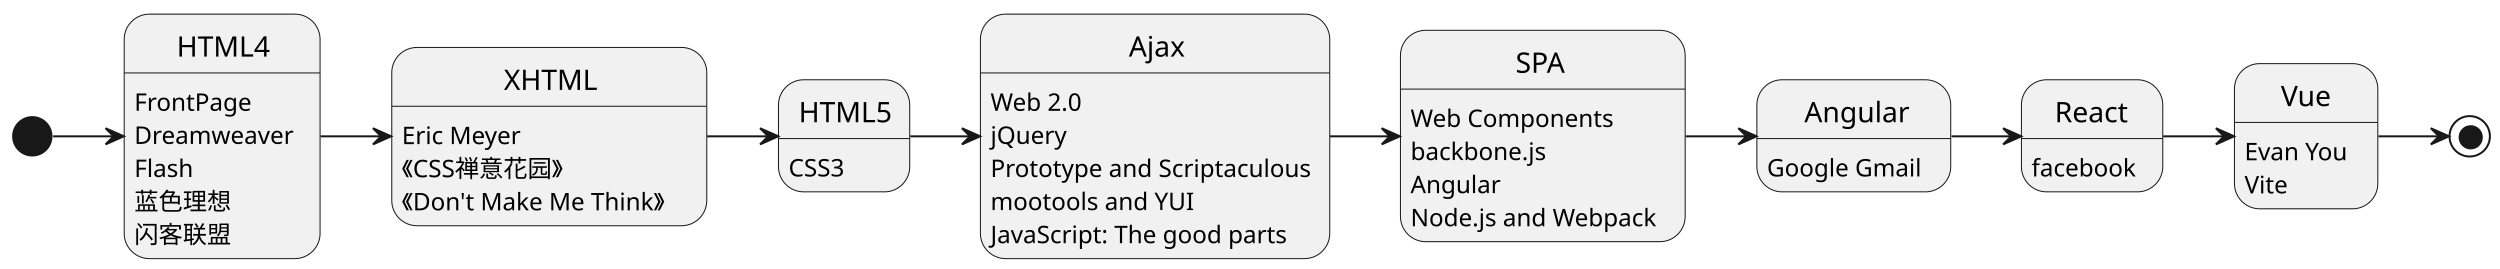
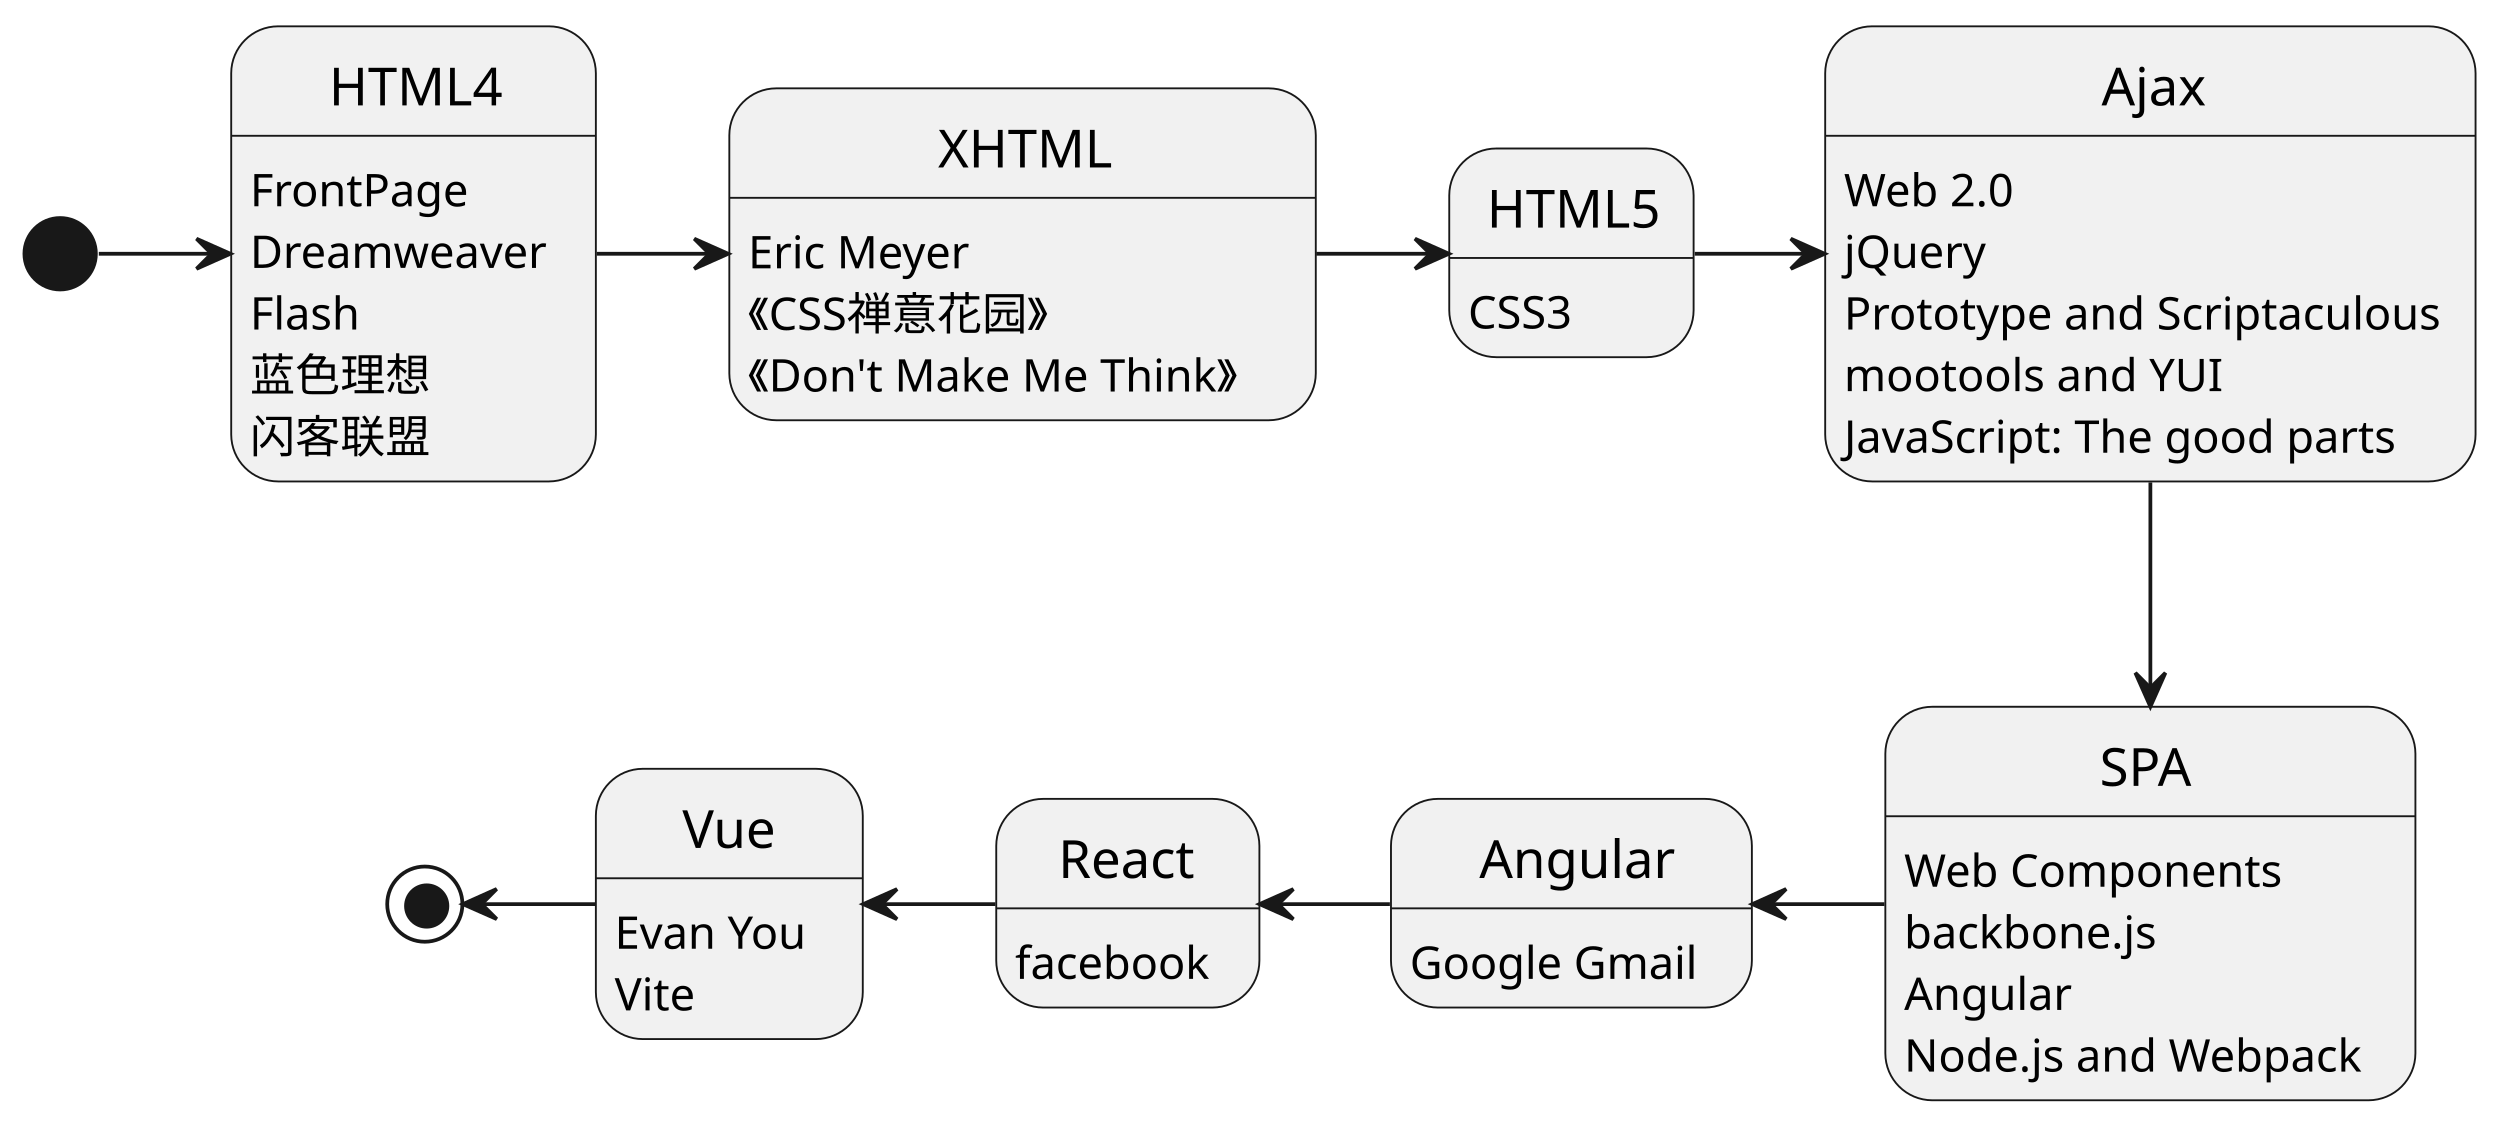
- <svg xmlns="http://www.w3.org/2000/svg" contentStyleType="text/css" height="103.909px" preserveAspectRatio="none" style="width:960px;height:103px;background:#FFFFFF;" version="1.1" viewBox="0 0 960 103" width="960.775px" zoomAndPan="magnify">
+ <svg xmlns="http://www.w3.org/2000/svg" contentStyleType="text/css" height="298px" preserveAspectRatio="none" style="width:665px;height:298px;background:#FFFFFF;" version="1.1" viewBox="0 0 665 298" width="665px" zoomAndPan="magnify">
  <defs />
  <g>
-     <ellipse cx="12.407" cy="52.343" fill="#181818" rx="7.754" ry="7.754" style="stroke:none;stroke-width:0.775;" />
+     <ellipse cx="16" cy="67.5" fill="#181818" rx="10" ry="10" style="stroke:none;stroke-width:1.0;" />
    <g id="HTML4">
-       <rect fill="#F1F1F1" height="93.878" rx="9.693" ry="9.693" style="stroke:#181818;stroke-width:0.388;" width="75.218" x="47.69" y="5.428" />
-       <line style="stroke:#181818;stroke-width:0.388;" x1="47.69" x2="122.908" y1="28.009" y2="28.009" />
-       <text fill="#000000" font-family="sans-serif" font-size="10.856" lengthAdjust="spacing" textLength="34.895" x="67.851" y="21.747">HTML4</text>
-       <text fill="#000000" font-family="sans-serif" font-size="9.305" lengthAdjust="spacing" textLength="44.2" x="51.567" y="42.55">FrontPage</text>
-       <text fill="#000000" font-family="sans-serif" font-size="9.305" lengthAdjust="spacing" textLength="59.709" x="51.567" y="55.259">Dreamweaver</text>
-       <text fill="#000000" font-family="sans-serif" font-size="9.305" lengthAdjust="spacing" textLength="24.039" x="51.567" y="67.967">Flash</text>
-       <text fill="#000000" font-family="sans-serif" font-size="9.305" lengthAdjust="spacing" textLength="37.221" x="51.567" y="80.676">蓝色理想</text>
-       <text fill="#000000" font-family="sans-serif" font-size="9.305" lengthAdjust="spacing" textLength="37.221" x="51.567" y="93.384">闪客联盟</text>
+       <rect fill="#F1F1F1" height="121.064" rx="12.5" ry="12.5" style="stroke:#181818;stroke-width:0.5;" width="97" x="61.5" y="7" />
+       <line style="stroke:#181818;stroke-width:0.5;" x1="61.5" x2="158.5" y1="36.12" y2="36.12" />
+       <text fill="#000000" font-family="sans-serif" font-size="14" lengthAdjust="spacing" textLength="45" x="87.5" y="28.044">HTML4</text>
+       <text fill="#000000" font-family="sans-serif" font-size="12" lengthAdjust="spacing" textLength="57" x="66.5" y="54.872">FrontPage</text>
+       <text fill="#000000" font-family="sans-serif" font-size="12" lengthAdjust="spacing" textLength="77" x="66.5" y="71.261">Dreamweaver</text>
+       <text fill="#000000" font-family="sans-serif" font-size="12" lengthAdjust="spacing" textLength="31" x="66.5" y="87.649">Flash</text>
+       <text fill="#000000" font-family="sans-serif" font-size="12" lengthAdjust="spacing" textLength="48" x="66.5" y="104.038">蓝色理想</text>
+       <text fill="#000000" font-family="sans-serif" font-size="12" lengthAdjust="spacing" textLength="48" x="66.5" y="120.427">闪客联盟</text>
    </g>
    <g id="XHTML">
-       <rect fill="#F1F1F1" height="68.461" rx="9.693" ry="9.693" style="stroke:#181818;stroke-width:0.388;" width="120.969" x="150.436" y="18.223" />
-       <line style="stroke:#181818;stroke-width:0.388;" x1="150.436" x2="271.406" y1="40.804" y2="40.804" />
-       <text fill="#000000" font-family="sans-serif" font-size="10.856" lengthAdjust="spacing" textLength="34.895" x="193.473" y="34.541">XHTML</text>
-       <text fill="#000000" font-family="sans-serif" font-size="9.305" lengthAdjust="spacing" textLength="43.425" x="154.313" y="55.345">Eric Meyer</text>
-       <text fill="#000000" font-family="sans-serif" font-size="9.305" lengthAdjust="spacing" textLength="75.218" x="154.313" y="68.054">《CSS禅意花园》</text>
-       <text fill="#000000" font-family="sans-serif" font-size="9.305" lengthAdjust="spacing" textLength="105.46" x="154.313" y="80.762">《Don't Make Me Think》</text>
+       <rect fill="#F1F1F1" height="88.286" rx="12.5" ry="12.5" style="stroke:#181818;stroke-width:0.5;" width="156" x="194" y="23.5" />
+       <line style="stroke:#181818;stroke-width:0.5;" x1="194" x2="350" y1="52.62" y2="52.62" />
+       <text fill="#000000" font-family="sans-serif" font-size="14" lengthAdjust="spacing" textLength="45" x="249.5" y="44.544">XHTML</text>
+       <text fill="#000000" font-family="sans-serif" font-size="12" lengthAdjust="spacing" textLength="56" x="199" y="71.372">Eric Meyer</text>
+       <text fill="#000000" font-family="sans-serif" font-size="12" lengthAdjust="spacing" textLength="97" x="199" y="87.761">《CSS禅意花园》</text>
+       <text fill="#000000" font-family="sans-serif" font-size="12" lengthAdjust="spacing" textLength="136" x="199" y="104.149">《Don't Make Me Think》</text>
    </g>
    <g id="HTML5">
-       <rect fill="#F1F1F1" height="43.044" rx="9.693" ry="9.693" style="stroke:#181818;stroke-width:0.388;" width="50.404" x="298.934" y="30.63" />
-       <line style="stroke:#181818;stroke-width:0.388;" x1="298.934" x2="349.338" y1="53.211" y2="53.211" />
-       <text fill="#000000" font-family="sans-serif" font-size="10.856" lengthAdjust="spacing" textLength="34.895" x="306.688" y="46.949">HTML5</text>
-       <text fill="#000000" font-family="sans-serif" font-size="9.305" lengthAdjust="spacing" textLength="24.814" x="302.811" y="67.752">CSS3</text>
+       <rect fill="#F1F1F1" height="55.509" rx="12.5" ry="12.5" style="stroke:#181818;stroke-width:0.5;" width="65" x="385.5" y="39.5" />
+       <line style="stroke:#181818;stroke-width:0.5;" x1="385.5" x2="450.5" y1="68.62" y2="68.62" />
+       <text fill="#000000" font-family="sans-serif" font-size="14" lengthAdjust="spacing" textLength="45" x="395.5" y="60.544">HTML5</text>
+       <text fill="#000000" font-family="sans-serif" font-size="12" lengthAdjust="spacing" textLength="32" x="390.5" y="87.372">CSS3</text>
    </g>
    <g id="Ajax">
-       <rect fill="#F1F1F1" height="93.878" rx="9.693" ry="9.693" style="stroke:#181818;stroke-width:0.388;" width="134.152" x="376.478" y="5.428" />
-       <line style="stroke:#181818;stroke-width:0.388;" x1="376.478" x2="510.63" y1="28.009" y2="28.009" />
-       <text fill="#000000" font-family="sans-serif" font-size="10.856" lengthAdjust="spacing" textLength="20.162" x="433.473" y="21.747">Ajax</text>
-       <text fill="#000000" font-family="sans-serif" font-size="9.305" lengthAdjust="spacing" textLength="34.895" x="380.355" y="42.55">Web 2.0</text>
-       <text fill="#000000" font-family="sans-serif" font-size="9.305" lengthAdjust="spacing" textLength="27.14" x="380.355" y="55.259">jQuery</text>
-       <text fill="#000000" font-family="sans-serif" font-size="9.305" lengthAdjust="spacing" textLength="118.643" x="380.355" y="67.967">Prototype and Scriptaculous</text>
-       <text fill="#000000" font-family="sans-serif" font-size="9.305" lengthAdjust="spacing" textLength="75.993" x="380.355" y="80.676">mootools and YUI</text>
-       <text fill="#000000" font-family="sans-serif" font-size="9.305" lengthAdjust="spacing" textLength="112.439" x="380.355" y="93.384">JavaScript: The good parts</text>
+       <rect fill="#F1F1F1" height="121.064" rx="12.5" ry="12.5" style="stroke:#181818;stroke-width:0.5;" width="173" x="485.5" y="7" />
+       <line style="stroke:#181818;stroke-width:0.5;" x1="485.5" x2="658.5" y1="36.12" y2="36.12" />
+       <text fill="#000000" font-family="sans-serif" font-size="14" lengthAdjust="spacing" textLength="26" x="559" y="28.044">Ajax</text>
+       <text fill="#000000" font-family="sans-serif" font-size="12" lengthAdjust="spacing" textLength="45" x="490.5" y="54.872">Web 2.0</text>
+       <text fill="#000000" font-family="sans-serif" font-size="12" lengthAdjust="spacing" textLength="35" x="490.5" y="71.261">jQuery</text>
+       <text fill="#000000" font-family="sans-serif" font-size="12" lengthAdjust="spacing" textLength="153" x="490.5" y="87.649">Prototype and Scriptaculous</text>
+       <text fill="#000000" font-family="sans-serif" font-size="12" lengthAdjust="spacing" textLength="98" x="490.5" y="104.038">mootools and YUI</text>
+       <text fill="#000000" font-family="sans-serif" font-size="12" lengthAdjust="spacing" textLength="145" x="490.5" y="120.427">JavaScript: The good parts</text>
    </g>
    <g id="SPA">
-       <rect fill="#F1F1F1" height="81.169" rx="9.693" ry="9.693" style="stroke:#181818;stroke-width:0.388;" width="109.338" x="537.771" y="11.632" />
-       <line style="stroke:#181818;stroke-width:0.388;" x1="537.771" x2="647.108" y1="34.213" y2="34.213" />
-       <text fill="#000000" font-family="sans-serif" font-size="10.856" lengthAdjust="spacing" textLength="20.937" x="581.971" y="27.95">SPA</text>
-       <text fill="#000000" font-family="sans-serif" font-size="9.305" lengthAdjust="spacing" textLength="77.544" x="541.648" y="48.754">Web Components</text>
-       <text fill="#000000" font-family="sans-serif" font-size="9.305" lengthAdjust="spacing" textLength="51.955" x="541.648" y="61.462">backbone.js</text>
-       <text fill="#000000" font-family="sans-serif" font-size="9.305" lengthAdjust="spacing" textLength="32.569" x="541.648" y="74.171">Angular</text>
-       <text fill="#000000" font-family="sans-serif" font-size="9.305" lengthAdjust="spacing" textLength="93.829" x="541.648" y="86.879">Node.js and Webpack</text>
+       <rect fill="#F1F1F1" height="104.675" rx="12.5" ry="12.5" style="stroke:#181818;stroke-width:0.5;" width="141" x="501.5" y="188" />
+       <line style="stroke:#181818;stroke-width:0.5;" x1="501.5" x2="642.5" y1="217.12" y2="217.12" />
+       <text fill="#000000" font-family="sans-serif" font-size="14" lengthAdjust="spacing" textLength="27" x="558.5" y="209.044">SPA</text>
+       <text fill="#000000" font-family="sans-serif" font-size="12" lengthAdjust="spacing" textLength="100" x="506.5" y="235.872">Web Components</text>
+       <text fill="#000000" font-family="sans-serif" font-size="12" lengthAdjust="spacing" textLength="67" x="506.5" y="252.261">backbone.js</text>
+       <text fill="#000000" font-family="sans-serif" font-size="12" lengthAdjust="spacing" textLength="42" x="506.5" y="268.649">Angular</text>
+       <text fill="#000000" font-family="sans-serif" font-size="12" lengthAdjust="spacing" textLength="121" x="506.5" y="285.038">Node.js and Webpack</text>
    </g>
    <g id="Angular">
-       <rect fill="#F1F1F1" height="43.044" rx="9.693" ry="9.693" style="stroke:#181818;stroke-width:0.388;" width="74.443" x="674.636" y="30.63" />
-       <line style="stroke:#181818;stroke-width:0.388;" x1="674.636" x2="749.079" y1="53.211" y2="53.211" />
-       <text fill="#000000" font-family="sans-serif" font-size="10.856" lengthAdjust="spacing" textLength="37.997" x="692.86" y="46.949">Angular</text>
-       <text fill="#000000" font-family="sans-serif" font-size="9.305" lengthAdjust="spacing" textLength="58.934" x="678.514" y="67.752">Google Gmail</text>
+       <rect fill="#F1F1F1" height="55.509" rx="12.5" ry="12.5" style="stroke:#181818;stroke-width:0.5;" width="96" x="370" y="212.5" />
+       <line style="stroke:#181818;stroke-width:0.5;" x1="370" x2="466" y1="241.62" y2="241.62" />
+       <text fill="#000000" font-family="sans-serif" font-size="14" lengthAdjust="spacing" textLength="49" x="393.5" y="233.544">Angular</text>
+       <text fill="#000000" font-family="sans-serif" font-size="12" lengthAdjust="spacing" textLength="76" x="375" y="260.372">Google Gmail</text>
    </g>
    <g id="React">
-       <rect fill="#F1F1F1" height="43.044" rx="9.693" ry="9.693" style="stroke:#181818;stroke-width:0.388;" width="54.281" x="776.22" y="30.63" />
-       <line style="stroke:#181818;stroke-width:0.388;" x1="776.22" x2="830.501" y1="53.211" y2="53.211" />
-       <text fill="#000000" font-family="sans-serif" font-size="10.856" lengthAdjust="spacing" textLength="28.691" x="789.014" y="46.949">React</text>
-       <text fill="#000000" font-family="sans-serif" font-size="9.305" lengthAdjust="spacing" textLength="38.772" x="780.097" y="67.752">facebook</text>
+       <rect fill="#F1F1F1" height="55.509" rx="12.5" ry="12.5" style="stroke:#181818;stroke-width:0.5;" width="70" x="265" y="212.5" />
+       <line style="stroke:#181818;stroke-width:0.5;" x1="265" x2="335" y1="241.62" y2="241.62" />
+       <text fill="#000000" font-family="sans-serif" font-size="14" lengthAdjust="spacing" textLength="37" x="281.5" y="233.544">React</text>
+       <text fill="#000000" font-family="sans-serif" font-size="12" lengthAdjust="spacing" textLength="50" x="270" y="260.372">facebook</text>
    </g>
    <g id="Vue">
-       <rect fill="#F1F1F1" height="55.752" rx="9.693" ry="9.693" style="stroke:#181818;stroke-width:0.388;" width="55.056" x="858.029" y="24.427" />
-       <line style="stroke:#181818;stroke-width:0.388;" x1="858.029" x2="913.086" y1="47.008" y2="47.008" />
-       <text fill="#000000" font-family="sans-serif" font-size="10.856" lengthAdjust="spacing" textLength="19.386" x="875.864" y="40.745">Vue</text>
-       <text fill="#000000" font-family="sans-serif" font-size="9.305" lengthAdjust="spacing" textLength="39.548" x="861.906" y="61.549">Evan You</text>
-       <text fill="#000000" font-family="sans-serif" font-size="9.305" lengthAdjust="spacing" textLength="15.509" x="861.906" y="74.257">Vite</text>
+       <rect fill="#F1F1F1" height="71.897" rx="12.5" ry="12.5" style="stroke:#181818;stroke-width:0.5;" width="71" x="158.5" y="204.5" />
+       <line style="stroke:#181818;stroke-width:0.5;" x1="158.5" x2="229.5" y1="233.62" y2="233.62" />
+       <text fill="#000000" font-family="sans-serif" font-size="14" lengthAdjust="spacing" textLength="25" x="181.5" y="225.544">Vue</text>
+       <text fill="#000000" font-family="sans-serif" font-size="12" lengthAdjust="spacing" textLength="51" x="163.5" y="252.372">Evan You</text>
+       <text fill="#000000" font-family="sans-serif" font-size="12" lengthAdjust="spacing" textLength="20" x="163.5" y="268.761">Vite</text>
    </g>
-     <ellipse cx="948.368" cy="52.343" fill="none" rx="7.754" ry="7.754" style="stroke:#181818;stroke-width:0.775;" />
-     <ellipse cx="948.756" cy="52.73" fill="#181818" rx="4.653" ry="4.653" style="stroke:none;stroke-width:0.775;" />
+     <ellipse cx="113" cy="240.5" fill="none" rx="10" ry="10" style="stroke:#181818;stroke-width:1.0;" />
+     <ellipse cx="113.5" cy="241" fill="#181818" rx="6" ry="6" style="stroke:none;stroke-width:1.0;" />
    <g id="link_*start*_HTML4">
-       <path d="M20.379,52.343 C28.079,52.343 35.787,52.343 43.487,52.343 " fill="none" id="*start*-to-HTML4" style="stroke:#181818;stroke-width:0.775;" />
-       <polygon fill="#181818" points="47.511,52.343,40.532,49.241,43.634,52.343,40.532,55.444,47.511,52.343" style="stroke:#181818;stroke-width:0.775;" />
+       <path d="M26.28,67.5 C36.21,67.5 46.15,67.5 56.08,67.5 " fill="none" id="*start*-to-HTML4" style="stroke:#181818;stroke-width:1.0;" />
+       <polygon fill="#181818" points="61.27,67.5,52.27,63.5,56.27,67.5,52.27,71.5,61.27,67.5" style="stroke:#181818;stroke-width:1.0;" />
    </g>
    <g id="link_HTML4_XHTML">
-       <path d="M123.086,52.343 C130.779,52.343 138.471,52.343 146.163,52.343 " fill="none" id="HTML4-to-XHTML" style="stroke:#181818;stroke-width:0.775;" />
-       <polygon fill="#181818" points="150.188,52.343,143.209,49.241,146.311,52.343,143.209,55.444,150.188,52.343" style="stroke:#181818;stroke-width:0.775;" />
+       <path d="M158.73,67.5 C168.65,67.5 178.57,67.5 188.49,67.5 " fill="none" id="HTML4-to-XHTML" style="stroke:#181818;stroke-width:1.0;" />
+       <polygon fill="#181818" points="193.68,67.5,184.68,63.5,188.68,67.5,184.68,71.5,193.68,67.5" style="stroke:#181818;stroke-width:1.0;" />
    </g>
    <g id="link_XHTML_HTML5">
-       <path d="M271.506,52.343 C279.269,52.343 287.031,52.343 294.793,52.343 " fill="none" id="XHTML-to-HTML5" style="stroke:#181818;stroke-width:0.775;" />
-       <polygon fill="#181818" points="298.849,52.343,291.87,49.241,294.971,52.343,291.87,55.444,298.849,52.343" style="stroke:#181818;stroke-width:0.775;" />
+       <path d="M350.13,67.5 C360.14,67.5 370.15,67.5 380.16,67.5 " fill="none" id="XHTML-to-HTML5" style="stroke:#181818;stroke-width:1.0;" />
+       <polygon fill="#181818" points="385.39,67.5,376.39,63.5,380.39,67.5,376.39,71.5,385.39,67.5" style="stroke:#181818;stroke-width:1.0;" />
    </g>
    <g id="link_HTML5_Ajax">
-       <path d="M349.562,52.343 C357.17,52.343 364.777,52.343 372.384,52.343 " fill="none" id="HTML5-to-Ajax" style="stroke:#181818;stroke-width:0.775;" />
-       <polygon fill="#181818" points="376.362,52.343,369.383,49.241,372.485,52.343,369.383,55.444,376.362,52.343" style="stroke:#181818;stroke-width:0.775;" />
+       <path d="M450.79,67.5 C460.6,67.5 470.41,67.5 480.22,67.5 " fill="none" id="HTML5-to-Ajax" style="stroke:#181818;stroke-width:1.0;" />
+       <polygon fill="#181818" points="485.35,67.5,476.35,63.5,480.35,67.5,476.35,71.5,485.35,67.5" style="stroke:#181818;stroke-width:1.0;" />
    </g>
    <g id="link_Ajax_SPA">
-       <path d="M510.723,52.343 C518.338,52.343 525.945,52.343 533.56,52.343 " fill="none" id="Ajax-to-SPA" style="stroke:#181818;stroke-width:0.775;" />
-       <polygon fill="#181818" points="537.538,52.343,530.559,49.241,533.661,52.343,530.559,55.444,537.538,52.343" style="stroke:#181818;stroke-width:0.775;" />
+       <path d="M572,128.31 C572,145.94 572,165.18 572,182.62 " fill="none" id="Ajax-to-SPA" style="stroke:#181818;stroke-width:1.0;" />
+       <polygon fill="#181818" points="572,187.97,576,178.97,572,182.97,568,178.97,572,187.97" style="stroke:#181818;stroke-width:1.0;" />
    </g>
-     <g id="link_SPA_Angular">
-       <path d="M647.248,52.343 C654.987,52.343 662.726,52.343 670.465,52.343 " fill="none" id="SPA-to-Angular" style="stroke:#181818;stroke-width:0.775;" />
-       <polygon fill="#181818" points="674.505,52.343,667.526,49.241,670.628,52.343,667.526,55.444,674.505,52.343" style="stroke:#181818;stroke-width:0.775;" />
+     <g id="link_Angular_SPA">
+       <path d="M471.34,240.5 C481.32,240.5 491.3,240.5 501.28,240.5 " fill="none" id="Angular-backto-SPA" style="stroke:#181818;stroke-width:1.0;" />
+       <polygon fill="#181818" points="466.12,240.5,475.131,244.474,471.12,240.486,475.108,236.474,466.12,240.5" style="stroke:#181818;stroke-width:1.0;" />
    </g>
-     <g id="link_Angular_React">
-       <path d="M749.389,52.343 C756.989,52.343 764.588,52.343 772.187,52.343 " fill="none" id="Angular-to-React" style="stroke:#181818;stroke-width:0.775;" />
-       <polygon fill="#181818" points="776.165,52.343,769.186,49.241,772.288,52.343,769.186,55.444,776.165,52.343" style="stroke:#181818;stroke-width:0.775;" />
+     <g id="link_React_Angular">
+       <path d="M340.18,240.5 C350.02,240.5 359.87,240.5 369.71,240.5 " fill="none" id="React-backto-Angular" style="stroke:#181818;stroke-width:1.0;" />
+       <polygon fill="#181818" points="335.03,240.5,344.03,244.5,340.03,240.5,344.03,236.5,335.03,240.5" style="stroke:#181818;stroke-width:1.0;" />
    </g>
-     <g id="link_React_Vue">
-       <path d="M830.656,52.343 C838.387,52.343 846.118,52.343 853.849,52.343 " fill="none" id="React-to-Vue" style="stroke:#181818;stroke-width:0.775;" />
-       <polygon fill="#181818" points="857.889,52.343,850.91,49.241,854.012,52.343,850.91,55.444,857.889,52.343" style="stroke:#181818;stroke-width:0.775;" />
+     <g id="link_Vue_React">
+       <path d="M234.83,240.5 C244.82,240.5 254.81,240.5 264.8,240.5 " fill="none" id="Vue-backto-React" style="stroke:#181818;stroke-width:1.0;" />
+       <polygon fill="#181818" points="229.61,240.5,238.61,244.5,234.61,240.5,238.61,236.5,229.61,240.5" style="stroke:#181818;stroke-width:1.0;" />
    </g>
-     <g id="link_Vue_*end*">
-       <path d="M913.279,52.343 C920.987,52.343 928.688,52.343 936.388,52.343 " fill="none" id="Vue-to-*end*" style="stroke:#181818;stroke-width:0.775;" />
-       <polygon fill="#181818" points="940.42,52.343,933.441,49.241,936.543,52.343,933.441,55.444,940.42,52.343" style="stroke:#181818;stroke-width:0.775;" />
+     <g id="link_*end*_Vue">
+       <path d="M128.34,240.5 C138.32,240.5 148.31,240.5 158.29,240.5 " fill="none" id="*end*-backto-Vue" style="stroke:#181818;stroke-width:1.0;" />
+       <polygon fill="#181818" points="123.12,240.5,132.131,244.474,128.12,240.486,132.108,236.474,123.12,240.5" style="stroke:#181818;stroke-width:1.0;" />
    </g>
  </g>
</svg>
